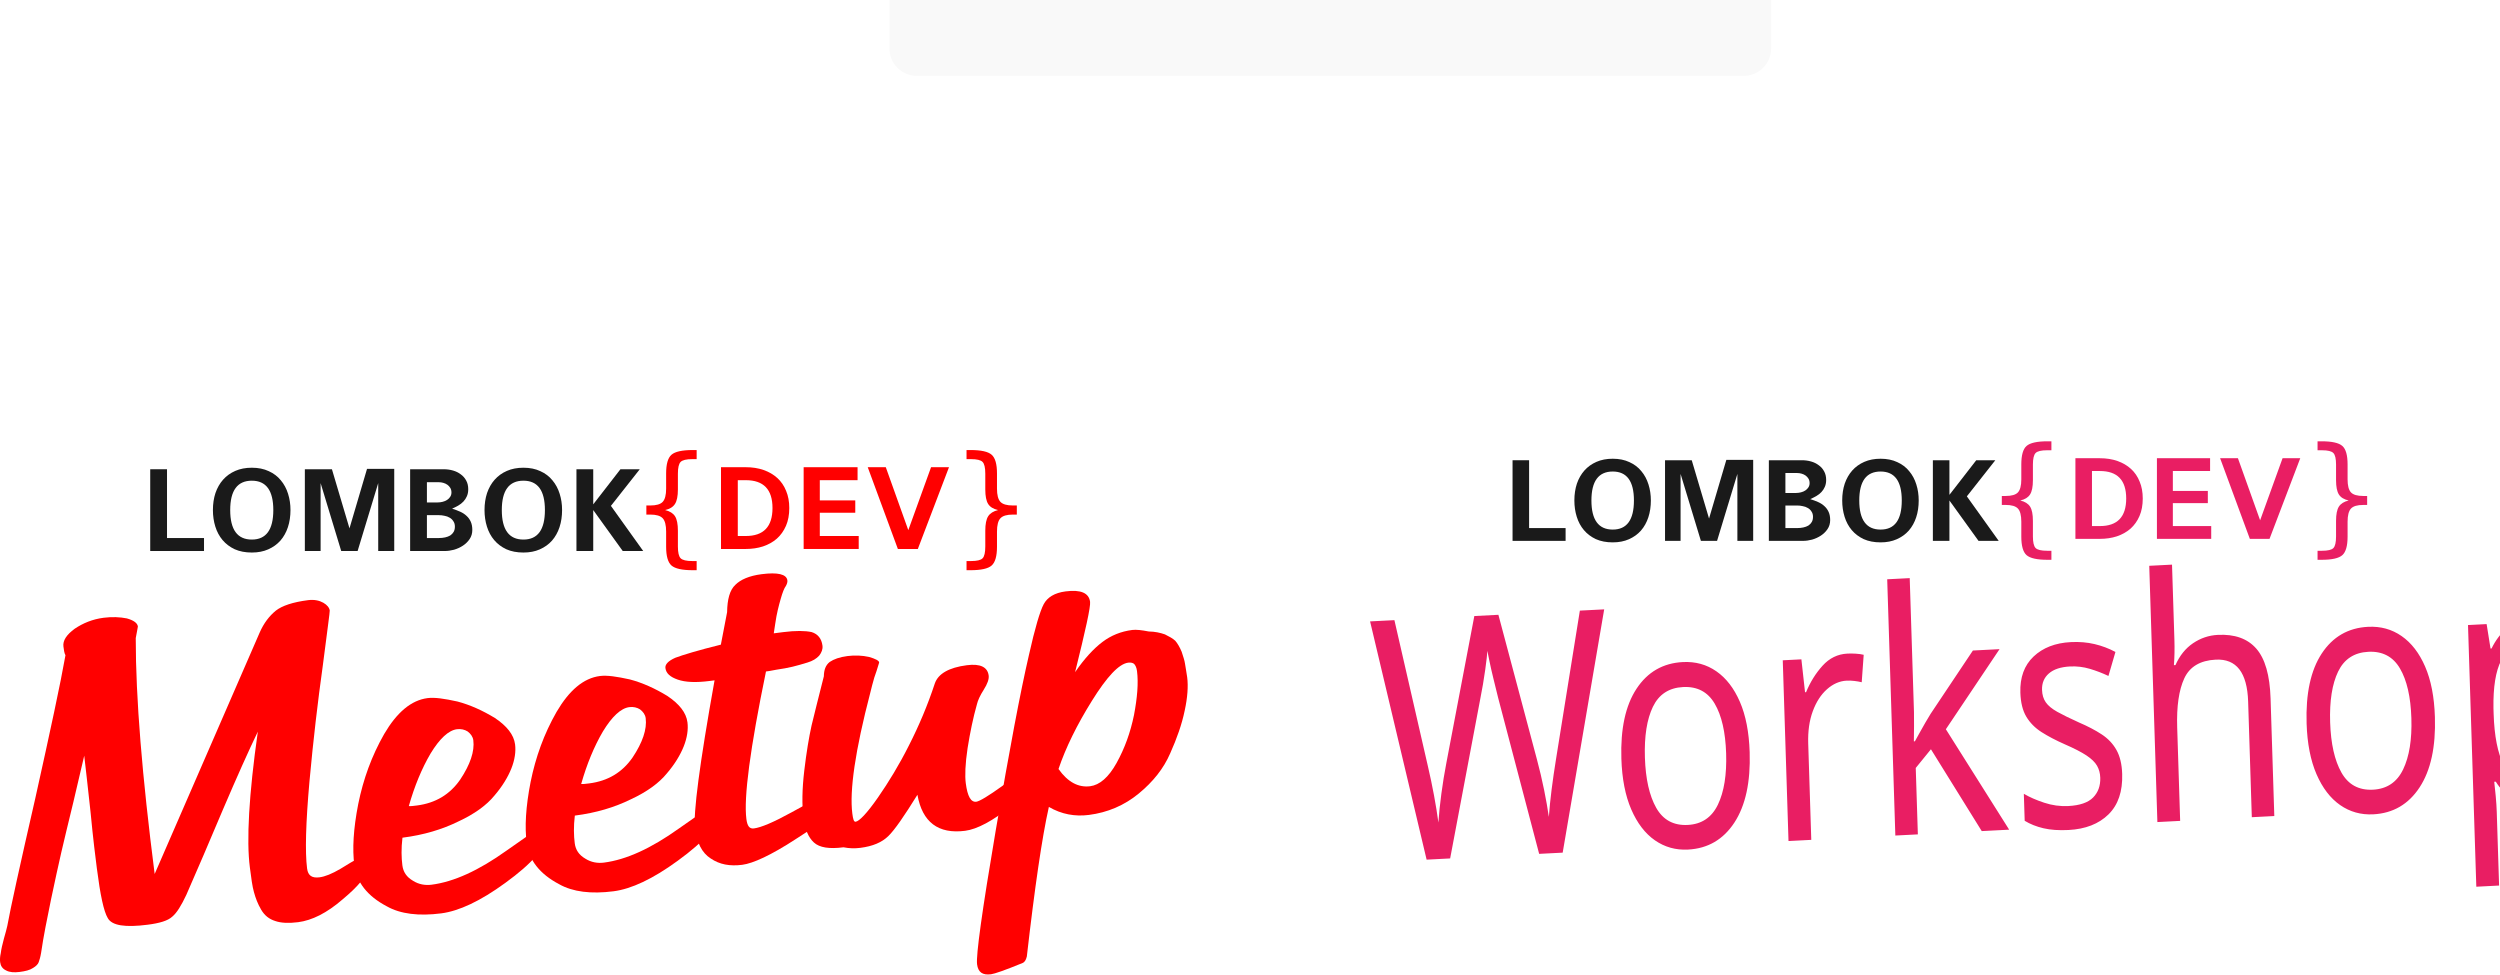
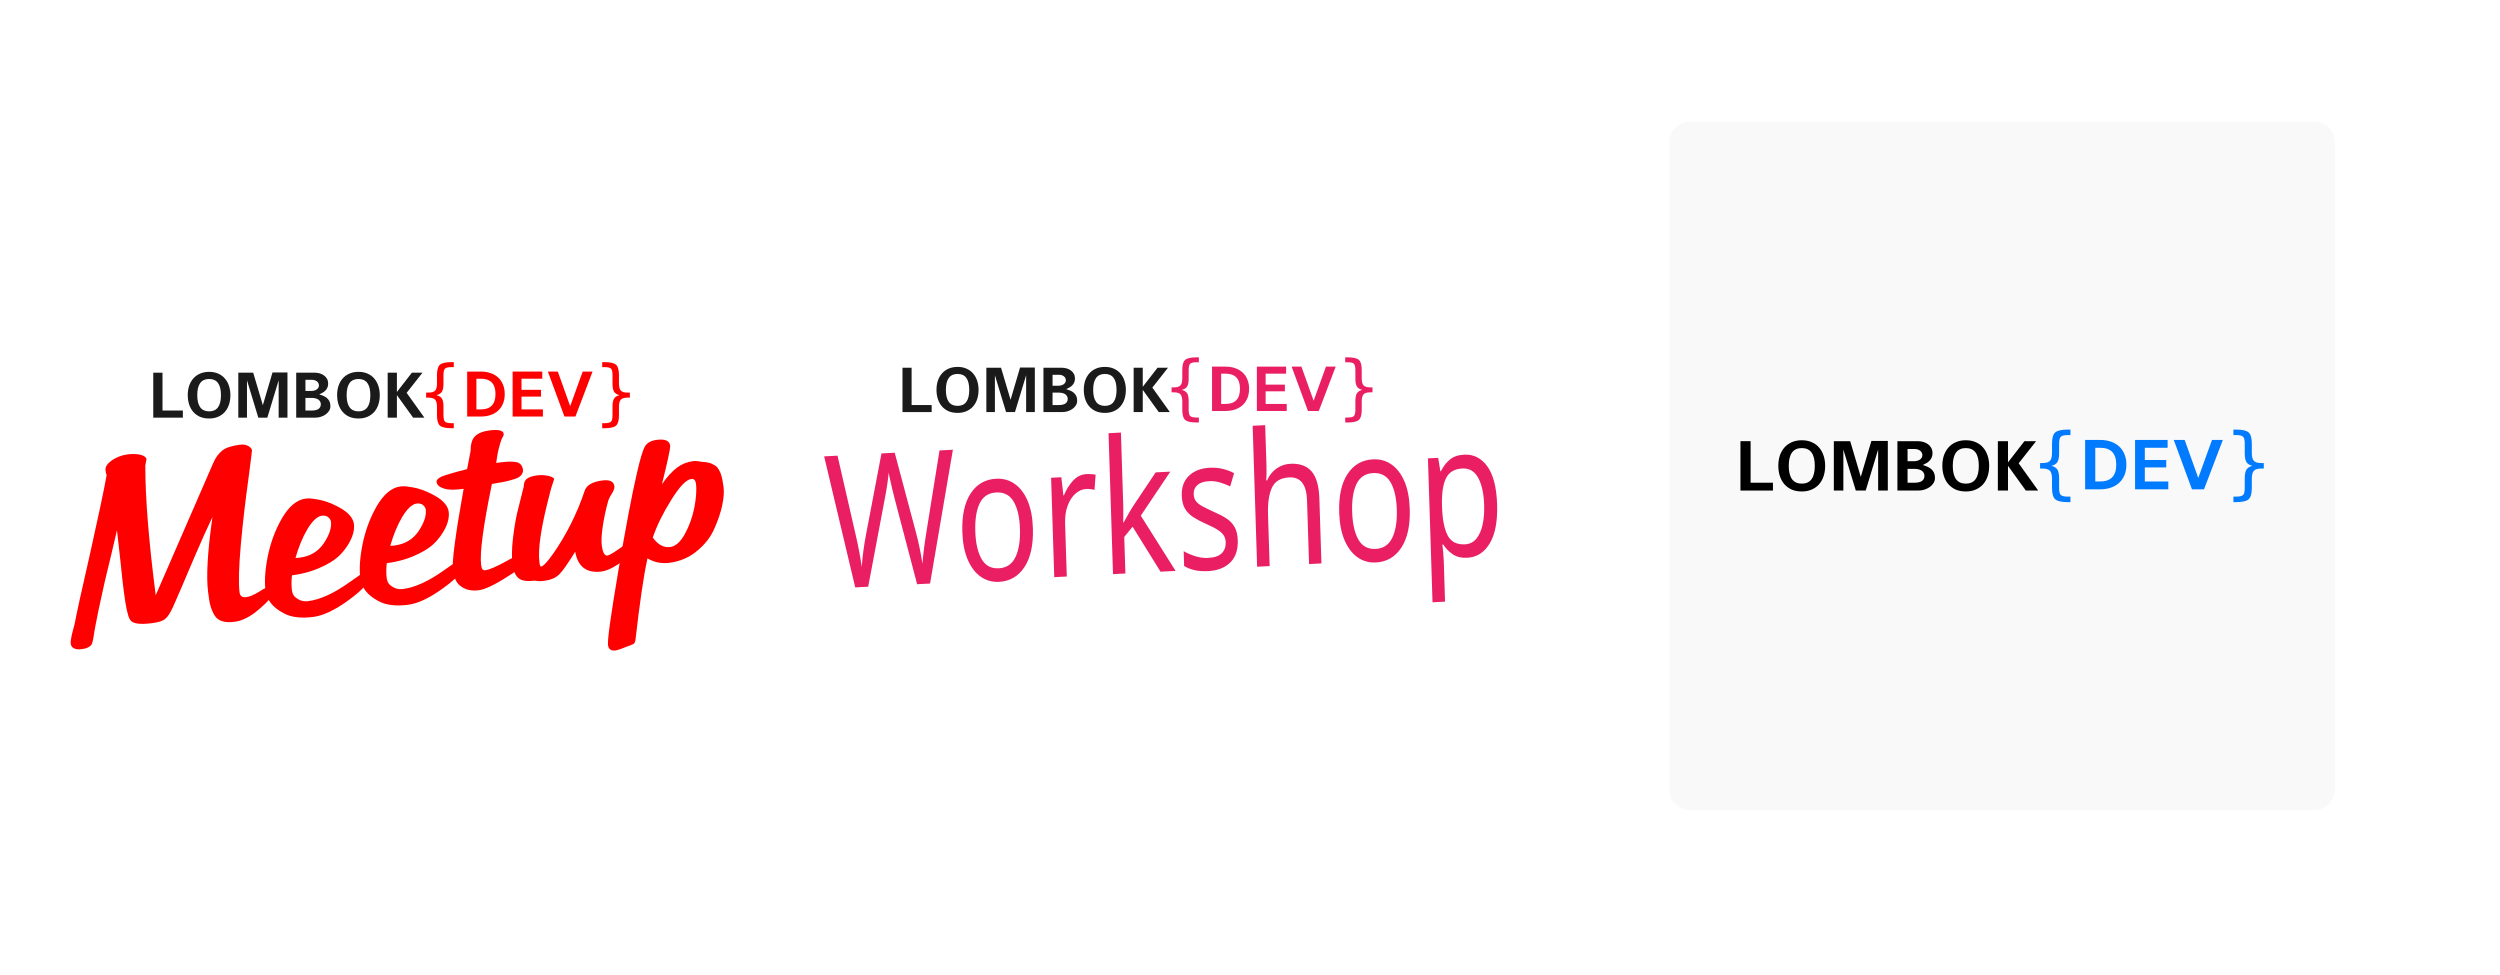
<svg xmlns="http://www.w3.org/2000/svg" width="210.492" height="82.048" viewBox="0 0 210.492 82.048" id="svg4401" version="1.1">
  <defs id="defs4403" />
  <g id="layer1" transform="translate(-316.5467,-182.0416)">
    <g id="g5950">
-       <g id="g853" transform="matrix(0.1696301,0,0,0.1696301,281.402,148.373)">
+       <g id="g853" transform="matrix(0.09328972,0,0,0.09328972,303.1672,173.176)">
        <g transform="rotate(-7.305136)" style="font-style:normal;font-weight:normal;font-size:223.048px;line-height:125%;font-family:sans-serif;letter-spacing:0px;word-spacing:0px;fill:#ff0000;fill-opacity:1;stroke:none;stroke-width:1px;stroke-linecap:butt;stroke-linejoin:miter;stroke-opacity:1" id="text5732">
          <path d="m 173.145,657.019 c 0,13.16 0.669,21.413 2.23,24.981 1.561,4.015 8.03,5.799 19.182,5.799 6.022,0 10.26,-0.669 12.714,-2.454 2.454,-1.561 5.13,-4.907 8.253,-9.814 6.691,-11.152 14.498,-24.312 23.42,-39.703 8.922,-15.167 16.283,-27.212 22.082,-36.134 -8.476,30.781 -12.491,52.862 -12.491,66.245 0,5.353 0,9.591 0.446,12.491 0.446,3.123 1.115,6.022 2.454,9.145 1.338,3.123 3.346,5.13 6.245,6.468 2.677,1.338 6.468,2.007 11.152,2.007 6.915,0 14.721,-2.677 23.42,-8.476 8.699,-5.576 13.16,-9.814 13.16,-12.714 0,-1.338 -0.669,-2.454 -1.784,-3.792 -1.338,-1.115 -2.23,-1.784 -3.123,-1.784 -0.446,0 -2.9,1.115 -7.361,3.123 -4.684,2.007 -8.253,2.9 -10.929,2.9 -3.792,0 -5.576,-1.561 -5.576,-5.13 0,-8.253 2.23,-22.528 6.691,-42.825 4.461,-20.074 9.145,-38.81 13.829,-55.985 4.461,-17.175 6.915,-26.097 6.915,-26.766 0,-1.338 -0.892,-2.9 -2.677,-4.238 -1.784,-1.338 -4.238,-2.23 -7.361,-2.23 -7.584,0 -13.16,1.115 -16.506,3.123 -3.569,2.23 -6.691,5.353 -9.368,9.814 l -66.915,112.193 c 0,-48.848 1.784,-87.881 5.576,-117.323 1.115,-3.569 1.784,-5.353 1.784,-5.576 0,-1.784 -1.784,-3.346 -4.907,-4.684 -3.346,-1.115 -7.138,-1.784 -11.375,-1.784 -5.576,0 -10.483,1.338 -14.944,3.569 -4.461,2.454 -6.691,5.13 -6.691,8.03 0,1.784 0,3.346 0.446,4.461 -4.238,13.606 -12.268,36.357 -23.866,68.476 -11.822,32.119 -19.182,52.639 -21.859,61.115 -0.446,1.338 -1.338,3.346 -2.454,6.022 -1.115,2.677 -2.007,5.13 -2.454,6.915 -0.669,1.784 -0.892,3.346 -0.892,4.461 0,1.784 0.669,3.346 2.454,4.461 1.561,1.115 3.792,1.561 6.468,1.561 2.9,0 5.13,-0.223 6.915,-1.115 1.561,-0.669 2.677,-1.561 3.123,-2.454 0.446,-0.892 1.115,-2.23 1.784,-4.461 2.23,-8.03 5.13,-16.506 8.253,-25.651 3.123,-8.922 5.799,-16.506 8.03,-22.528 2.23,-5.799 5.13,-13.829 9.145,-24.089 3.792,-10.037 6.468,-17.398 8.253,-22.082 0,5.13 -0.223,14.498 -0.446,28.104 -0.446,13.606 -0.446,22.974 -0.446,28.327 z" style="font-style:normal;font-variant:normal;font-weight:normal;font-stretch:normal;font-family:FilmotypeKellog;-inkscape-font-specification:FilmotypeKellog;fill:#ff0000;fill-opacity:1" id="path5925" />
          <path d="m 386.871,622.224 c 0,-4.907 -2.9,-9.591 -8.253,-14.275 -5.576,-4.461 -11.375,-8.03 -17.398,-10.483 -6.245,-2.23 -10.929,-3.569 -14.498,-3.569 -8.253,0 -16.059,5.13 -23.643,14.944 -7.584,10.037 -13.16,20.967 -17.175,32.788 -4.015,12.045 -5.799,21.859 -5.799,29.888 0,8.476 4.461,16.059 13.383,22.305 6.245,4.684 15.167,6.915 26.32,6.915 8.922,0 20.074,-3.569 33.457,-10.929 14.721,-8.03 22.305,-14.944 22.305,-20.297 0,-2.677 -0.892,-4.015 -2.677,-4.015 -0.892,0 -6.468,2.9 -16.952,8.476 -14.944,8.03 -27.881,12.045 -39.033,12.045 -3.123,0 -6.245,-0.892 -8.922,-3.123 -2.9,-2.23 -4.238,-4.907 -4.238,-8.253 0,-3.792 0.446,-8.253 1.784,-13.606 10.706,0 20.074,-1.561 28.55,-4.461 8.476,-2.677 14.944,-6.245 19.405,-10.483 4.461,-4.015 7.807,-8.253 10.037,-12.268 2.23,-4.015 3.346,-8.03 3.346,-11.599 z m -27.658,-11.152 c 2.007,0 3.792,0.669 5.13,1.784 1.338,1.338 2.23,2.9 2.23,4.684 0,5.576 -3.123,11.822 -8.922,18.513 -6.022,6.691 -13.606,10.037 -22.974,10.037 -1.784,0 -3.123,0 -4.015,-0.223 4.015,-9.368 8.699,-17.621 14.052,-24.535 5.353,-6.691 10.26,-10.26 14.498,-10.26 z" style="font-style:normal;font-variant:normal;font-weight:normal;font-stretch:normal;font-family:FilmotypeKellog;-inkscape-font-specification:FilmotypeKellog;fill:#ff0000;fill-opacity:1" id="path5927" />
          <path d="m 473.128,622.224 c 0,-4.907 -2.9,-9.591 -8.253,-14.275 -5.576,-4.461 -11.375,-8.03 -17.398,-10.483 -6.245,-2.23 -10.929,-3.569 -14.498,-3.569 -8.253,0 -16.059,5.13 -23.643,14.944 -7.584,10.037 -13.16,20.967 -17.175,32.788 -4.015,12.045 -5.799,21.859 -5.799,29.888 0,8.476 4.461,16.059 13.383,22.305 6.245,4.684 15.167,6.915 26.32,6.915 8.922,0 20.074,-3.569 33.457,-10.929 14.721,-8.03 22.305,-14.944 22.305,-20.297 0,-2.677 -0.892,-4.015 -2.677,-4.015 -0.892,0 -6.468,2.9 -16.952,8.476 -14.944,8.03 -27.881,12.045 -39.033,12.045 -3.123,0 -6.245,-0.892 -8.922,-3.123 -2.9,-2.23 -4.238,-4.907 -4.238,-8.253 0,-3.792 0.446,-8.253 1.784,-13.606 10.706,0 20.074,-1.561 28.55,-4.461 8.476,-2.677 14.944,-6.245 19.405,-10.483 4.461,-4.015 7.807,-8.253 10.037,-12.268 2.23,-4.015 3.346,-8.03 3.346,-11.599 z m -27.658,-11.152 c 2.007,0 3.792,0.669 5.13,1.784 1.338,1.338 2.23,2.9 2.23,4.684 0,5.576 -3.123,11.822 -8.922,18.513 -6.022,6.691 -13.606,10.037 -22.974,10.037 -1.784,0 -3.123,0 -4.015,-0.223 4.015,-9.368 8.699,-17.621 14.052,-24.535 5.353,-6.691 10.26,-10.26 14.498,-10.26 z" style="font-style:normal;font-variant:normal;font-weight:normal;font-stretch:normal;font-family:FilmotypeKellog;-inkscape-font-specification:FilmotypeKellog;fill:#ff0000;fill-opacity:1" id="path5929" />
          <path d="m 465.705,594.119 c 0,2.677 1.784,4.684 5.353,6.468 3.569,1.784 8.699,2.677 15.613,2.677 h 2.454 c -12.714,40.372 -18.959,64.238 -18.959,71.599 0,7.138 1.784,12.491 5.799,15.836 4.015,3.569 8.922,5.13 15.167,5.13 5.353,0 14.721,-2.9 27.658,-9.145 9.145,-4.238 14.275,-7.138 15.167,-8.699 1.784,-3.123 2.9,-5.799 2.9,-7.584 0,-2.007 -0.892,-3.123 -2.677,-3.123 -0.669,0 -5.799,2.007 -15.39,5.799 -9.591,3.792 -16.059,5.576 -19.628,5.576 -2.23,0 -3.123,-1.561 -3.123,-5.13 0,-10.706 6.245,-34.349 18.959,-71.375 0.669,0 2.454,0 5.353,-0.223 2.9,0 5.576,-0.223 8.03,-0.446 2.23,-0.223 4.907,-0.669 7.584,-1.115 2.677,-0.446 4.684,-1.338 6.245,-2.677 1.338,-1.338 2.23,-2.9 2.23,-4.684 0,-3.569 -1.561,-6.022 -4.461,-7.361 -3.123,-1.115 -7.807,-1.784 -14.052,-1.784 h -4.684 l 1.338,-4.684 c 1.338,-4.907 2.9,-8.699 4.238,-11.822 1.338,-3.123 2.454,-5.13 3.346,-6.022 0.669,-0.892 1.115,-1.784 1.115,-2.677 0,-3.123 -4.238,-4.684 -12.268,-4.684 -6.245,0 -10.706,1.338 -13.606,3.569 -3.123,2.23 -4.907,6.691 -5.799,12.937 l -5.13,15.613 c -11.599,1.338 -19.405,2.677 -23.197,3.569 -3.792,1.115 -5.576,2.677 -5.576,4.461 z" style="font-style:normal;font-variant:normal;font-weight:normal;font-stretch:normal;font-family:FilmotypeKellog;-inkscape-font-specification:FilmotypeKellog;fill:#ff0000;fill-opacity:1" id="path5931" />
          <path d="m 556.123,599.696 c -4.015,0 -6.915,0.669 -9.145,1.784 -2.23,1.338 -3.346,3.569 -3.792,6.691 -4.015,10.26 -7.138,18.067 -9.145,23.42 -2.007,5.576 -4.238,12.937 -6.468,21.859 -2.23,8.922 -3.346,16.729 -3.346,22.974 0,5.799 1.115,10.037 3.569,12.937 2.454,2.9 7.138,4.238 14.275,4.238 2.677,0.892 5.353,1.338 8.253,1.338 6.245,0 10.929,-1.338 14.498,-4.015 3.569,-2.677 9.145,-8.922 16.952,-18.513 0.669,13.829 7.807,20.744 21.19,20.744 6.022,0 14.275,-3.123 24.535,-9.368 8.699,-5.353 13.16,-9.814 13.16,-12.937 0,-2.23 -0.892,-3.346 -2.677,-3.346 -2.23,0 -6.691,2.007 -13.606,5.799 -7.807,4.238 -12.491,6.245 -14.052,6.245 -2.677,0 -4.015,-3.123 -4.015,-9.814 0,-3.569 0.892,-9.368 3.123,-17.175 2.23,-7.584 4.684,-14.721 7.361,-20.967 0.669,-1.784 2.007,-4.015 4.238,-6.691 2.23,-2.677 3.346,-4.907 3.346,-6.691 0,-4.238 -3.346,-6.468 -10.037,-6.468 -9.145,0 -14.721,2.454 -16.952,6.915 -4.907,10.26 -10.483,19.851 -16.729,28.996 -6.022,8.922 -12.268,16.729 -18.513,23.643 -6.468,7.138 -10.706,10.483 -12.491,10.483 -0.892,0 -1.115,-1.338 -1.115,-4.238 0,-11.375 5.353,-30.781 16.506,-58.439 0.892,-2.23 1.784,-4.684 2.9,-7.138 1.115,-2.23 2.007,-4.015 2.454,-5.13 0.446,-1.115 0.892,-1.784 0.892,-2.007 0,-0.892 -1.561,-2.007 -4.684,-3.346 -3.123,-1.115 -6.691,-1.784 -10.483,-1.784 z" style="font-style:normal;font-variant:normal;font-weight:normal;font-stretch:normal;font-family:FilmotypeKellog;-inkscape-font-specification:FilmotypeKellog;fill:#ff0000;fill-opacity:1" id="path5933" />
          <path d="m 664.904,693.153 c 9.368,0 18.067,-2.454 25.874,-7.361 7.807,-4.907 13.829,-10.706 18.067,-17.844 4.238,-6.915 7.584,-13.606 9.814,-20.074 2.23,-6.245 3.346,-11.822 3.346,-16.283 0,-2.9 -0.223,-5.13 -0.223,-6.915 0,-1.561 -0.446,-3.569 -0.892,-6.022 -0.669,-2.454 -1.561,-4.461 -2.454,-5.799 -1.115,-1.338 -2.677,-2.454 -4.684,-3.792 -2.23,-1.115 -4.684,-2.007 -7.807,-2.454 -3.346,-1.115 -6.022,-1.784 -8.03,-1.784 -5.576,0 -10.706,1.338 -15.39,4.015 -4.684,2.677 -9.814,6.915 -15.39,13.16 7.807,-20.074 11.822,-31.227 11.822,-33.68 0,-4.461 -3.792,-6.691 -11.375,-6.691 -5.576,0 -9.368,1.784 -11.599,4.907 -2.23,3.123 -5.799,11.152 -10.483,24.089 -6.468,17.398 -15.613,45.502 -27.435,84.312 -11.822,38.81 -17.621,60.223 -17.621,64.684 0,4.015 2.007,5.799 6.245,5.799 1.784,0 7.138,-1.115 16.283,-3.569 0.892,-0.223 1.784,-1.115 2.454,-2.9 8.253,-33.457 14.944,-57.546 20.297,-72.268 5.799,4.461 12.268,6.468 19.182,6.468 z m 28.996,-72.491 c 1.338,0 2.454,0.446 2.9,1.115 0.446,0.669 0.892,1.784 0.892,3.569 0,6.022 -1.561,13.16 -4.238,21.413 -2.9,8.476 -6.691,15.836 -11.599,22.528 -4.907,6.691 -9.814,9.814 -14.498,9.814 -5.799,0 -10.706,-3.346 -14.498,-10.483 4.907,-10.037 11.822,-20.52 20.744,-31.45 8.922,-10.929 15.613,-16.506 20.297,-16.506 z" style="font-style:normal;font-variant:normal;font-weight:normal;font-stretch:normal;font-family:FilmotypeKellog;-inkscape-font-specification:FilmotypeKellog;fill:#ff0000;fill-opacity:1" id="path5935" />
        </g>
        <g id="g5089" transform="matrix(0.6089468,0,0,0.6089468,192.3471,115.3275)">
          <path d="m 592.207,593.872 v 7.462 H 588.994 q -12.904,0 -17.309,-3.835 -4.353,-3.835 -4.353,-15.288 v -12.386 q 0,-7.825 -2.798,-10.831 -2.798,-3.006 -10.157,-3.006 h -3.161 v -7.411 h 3.161 q 7.411,0 10.157,-2.954 2.798,-3.006 2.798,-10.727 v -12.437 q 0,-11.453 4.353,-15.236 4.405,-3.835 17.309,-3.835 h 3.213 v 7.411 h -3.524 q -7.307,0 -9.535,2.28 -2.228,2.28 -2.228,9.587 v 12.852 q 0,8.136 -2.384,11.816 -2.332,3.679 -8.032,4.975 5.752,1.399 8.084,5.079 2.332,3.679 2.332,11.764 v 12.852 q 0,7.307 2.228,9.587 2.228,2.28 9.535,2.28 z" style="font-style:normal;font-variant:normal;font-weight:normal;font-stretch:normal;font-size:medium;line-height:125%;font-family:sans-serif;-inkscape-font-specification:sans-serif;letter-spacing:0px;word-spacing:0px;fill:#ff0000;fill-opacity:1;stroke:none;stroke-width:1px;stroke-linecap:butt;stroke-linejoin:miter;stroke-opacity:1" id="path5912" />
          <path d="m 667.712,550.652 q 0,8.292 -2.695,14.51 -2.695,6.219 -7.462,10.468 -4.768,4.146 -11.297,6.322 -6.426,2.073 -13.992,2.073 h -20.211 v -66.644 h 20.211 q 7.981,0 14.51,2.28 6.53,2.28 11.194,6.53 4.664,4.249 7.152,10.468 2.591,6.115 2.591,13.992 z m -13.681,0 q 0,-22.698 -21.765,-22.698 h -6.53 v 45.5 h 6.53 q 21.765,0 21.765,-22.802 z" style="font-style:normal;font-variant:normal;font-weight:bold;font-stretch:normal;font-size:medium;line-height:125%;font-family:'Padauk Book';-inkscape-font-specification:'Padauk Book, Bold';letter-spacing:0px;word-spacing:0px;fill:#ff0000;fill-opacity:1;stroke:none;stroke-width:1px;stroke-linecap:butt;stroke-linejoin:miter;stroke-opacity:1" id="path5914" />
          <path d="m 679.424,584.026 v -66.644 h 43.945 v 10.572 H 692.587 v 16.48 h 28.917 v 10.054 H 692.587 v 18.967 h 31.715 v 10.572 z" style="font-style:normal;font-variant:normal;font-weight:bold;font-stretch:normal;font-size:medium;line-height:125%;font-family:'Padauk Book';-inkscape-font-specification:'Padauk Book, Bold';letter-spacing:0px;word-spacing:0px;fill:#ff0000;fill-opacity:1;stroke:none;stroke-width:1px;stroke-linecap:butt;stroke-linejoin:miter;stroke-opacity:1" id="path5916" />
          <path d="m 772.497,584.026 h -16.272 l -24.564,-66.644 h 14.718 l 18.345,51.304 18.552,-51.304 h 14.614 z" style="font-style:normal;font-variant:normal;font-weight:bold;font-stretch:normal;font-size:medium;line-height:125%;font-family:'Padauk Book';-inkscape-font-specification:'Padauk Book, Bold';letter-spacing:0px;word-spacing:0px;fill:#ff0000;fill-opacity:1;stroke:none;stroke-width:1px;stroke-linecap:butt;stroke-linejoin:miter;stroke-opacity:1" id="path5918" />
          <path d="m 812.193,593.872 h 3.628 q 7.255,0 9.432,-2.228 2.228,-2.228 2.228,-9.639 v -12.852 q 0,-8.084 2.332,-11.764 2.332,-3.679 8.084,-5.079 -5.752,-1.296 -8.084,-4.975 -2.332,-3.679 -2.332,-11.816 v -12.852 q 0,-7.359 -2.228,-9.587 -2.177,-2.28 -9.432,-2.28 h -3.628 v -7.411 h 3.265 q 12.904,0 17.205,3.835 4.353,3.783 4.353,15.236 v 12.437 q 0,7.722 2.798,10.727 2.798,2.954 10.157,2.954 h 3.213 v 7.411 h -3.213 q -7.359,0 -10.157,3.006 -2.798,3.006 -2.798,10.831 v 12.386 q 0,11.453 -4.353,15.288 -4.301,3.835 -17.205,3.835 h -3.265 z" style="font-style:normal;font-weight:normal;font-size:medium;line-height:125%;font-family:sans-serif;letter-spacing:0px;word-spacing:0px;fill:#ff0000;fill-opacity:1;stroke:none;stroke-width:1px;stroke-linecap:butt;stroke-linejoin:miter;stroke-opacity:1" id="path5920" />
        </g>
        <g id="g5096" transform="matrix(0.6089468,0,0,0.6089468,192.3471,115.3275)">
          <path id="path5899" style="font-style:normal;font-variant:normal;font-weight:bold;font-stretch:normal;font-size:medium;line-height:125%;font-family:'Padauk Book';-inkscape-font-specification:'Padauk Book, Bold';letter-spacing:0px;word-spacing:0px;fill:#1a1a1a;fill-opacity:1;stroke:none;stroke-width:1px;stroke-linecap:butt;stroke-linejoin:miter;stroke-opacity:1" d="m 146.815,585.684 v -66.644 h 13.681 v 56.072 h 30.161 v 10.572 z" />
          <path id="path5901" style="font-style:normal;font-variant:normal;font-weight:bold;font-stretch:normal;font-size:medium;line-height:125%;font-family:'Padauk Book';-inkscape-font-specification:'Padauk Book, Bold';letter-spacing:0px;word-spacing:0px;fill:#1a1a1a;fill-opacity:1;stroke:none;stroke-width:1px;stroke-linecap:butt;stroke-linejoin:miter;stroke-opacity:1" d="m 261.135,552.311 q 0,7.566 -2.073,13.888 -2.073,6.322 -6.115,10.986 -4.042,4.56 -9.95,7.152 -5.804,2.591 -13.37,2.591 -7.981,0 -13.992,-2.695 -5.908,-2.798 -9.846,-7.462 -3.938,-4.664 -5.908,-10.986 -1.969,-6.322 -1.969,-13.474 0,-7.566 2.073,-13.888 2.177,-6.322 6.219,-10.883 4.042,-4.56 9.95,-7.152 5.908,-2.591 13.474,-2.591 7.877,0 13.785,2.798 6.011,2.695 9.846,7.462 3.939,4.664 5.908,10.986 1.969,6.219 1.969,13.267 z m -13.992,0 q 0,-23.942 -17.516,-23.942 -17.62,0 -17.62,23.942 0,24.046 17.62,24.046 17.516,0 17.516,-24.046 z" />
          <path id="path5903" style="font-style:normal;font-variant:normal;font-weight:bold;font-stretch:normal;font-size:medium;line-height:125%;font-family:'Padauk Book';-inkscape-font-specification:'Padauk Book, Bold';letter-spacing:0px;word-spacing:0px;fill:#1a1a1a;fill-opacity:1;stroke:none;stroke-width:1px;stroke-linecap:butt;stroke-linejoin:miter;stroke-opacity:1" d="m 332.65,585.684 v -55.346 l -16.79,55.346 h -13.37 l -16.79,-55.346 v 55.346 h -12.852 v -66.644 h 22.076 l 14.303,48.195 14.303,-48.506 h 22.18 v 66.955 z" />
          <path id="path5905" style="font-style:normal;font-variant:normal;font-weight:bold;font-stretch:normal;font-size:medium;line-height:125%;font-family:'Padauk Book';-inkscape-font-specification:'Padauk Book, Bold';letter-spacing:0px;word-spacing:0px;fill:#1a1a1a;fill-opacity:1;stroke:none;stroke-width:1px;stroke-linecap:butt;stroke-linejoin:miter;stroke-opacity:1" d="m 409.348,568.479 q 0,4.249 -2.177,7.462 -2.177,3.213 -5.493,5.39 -3.317,2.177 -7.255,3.317 -3.938,1.036 -7.462,1.036 H 358.665 v -66.644 h 27.362 q 3.939,0 7.566,1.036 3.628,1.036 6.322,3.109 2.798,1.969 4.457,5.079 1.658,3.006 1.658,7.048 0,3.317 -1.14,5.804 -1.036,2.384 -2.798,4.249 -1.762,1.866 -4.249,3.317 -2.384,1.347 -4.975,2.487 3.628,1.14 6.633,2.487 3.006,1.347 5.182,3.42 2.177,1.969 3.42,4.768 1.244,2.798 1.244,6.633 z M 392.35,538.008 q 0,-2.177 -0.933,-3.731 -0.933,-1.555 -2.384,-2.591 -1.451,-1.036 -3.317,-1.555 -1.762,-0.518 -3.628,-0.518 h -9.743 v 16.48 h 8.81 q 2.073,0 4.042,-0.518 2.073,-0.518 3.628,-1.555 1.555,-1.036 2.487,-2.487 1.036,-1.555 1.036,-3.524 z m 2.798,27.777 q 0,-2.591 -1.244,-4.353 -1.14,-1.866 -3.006,-2.902 -1.866,-1.14 -4.249,-1.555 -2.28,-0.518 -4.56,-0.518 h -9.743 v 18.656 h 9.743 q 2.695,0 5.079,-0.518 2.384,-0.518 4.146,-1.555 1.762,-1.14 2.798,-2.902 1.036,-1.762 1.036,-4.353 z" />
          <path id="path5907" style="font-style:normal;font-variant:normal;font-weight:bold;font-stretch:normal;font-size:medium;line-height:125%;font-family:'Padauk Book';-inkscape-font-specification:'Padauk Book, Bold';letter-spacing:0px;word-spacing:0px;fill:#1a1a1a;fill-opacity:1;stroke:none;stroke-width:1px;stroke-linecap:butt;stroke-linejoin:miter;stroke-opacity:1" d="m 482.521,552.311 q 0,7.566 -2.073,13.888 -2.073,6.322 -6.115,10.986 -4.042,4.56 -9.95,7.152 -5.804,2.591 -13.37,2.591 -7.981,0 -13.992,-2.695 -5.908,-2.798 -9.846,-7.462 -3.939,-4.664 -5.908,-10.986 -1.969,-6.322 -1.969,-13.474 0,-7.566 2.073,-13.888 2.177,-6.322 6.219,-10.883 4.042,-4.56 9.95,-7.152 5.908,-2.591 13.474,-2.591 7.877,0 13.785,2.798 6.011,2.695 9.846,7.462 3.939,4.664 5.908,10.986 1.969,6.219 1.969,13.267 z m -13.992,0 q 0,-23.942 -17.516,-23.942 -17.62,0 -17.62,23.942 0,24.046 17.62,24.046 17.516,0 17.516,-24.046 z" />
          <path id="path5909" style="font-style:normal;font-variant:normal;font-weight:bold;font-stretch:normal;font-size:medium;line-height:125%;font-family:'Padauk Book';-inkscape-font-specification:'Padauk Book, Bold';letter-spacing:0px;word-spacing:0px;fill:#1a1a1a;fill-opacity:1;stroke:none;stroke-width:1px;stroke-linecap:butt;stroke-linejoin:miter;stroke-opacity:1" d="M 531.96,585.684 507.914,552.311 v 33.374 h -13.681 v -66.644 h 13.681 v 28.606 l 22.18,-28.606 h 15.754 l -23.527,29.85 26.326,36.794 z" />
        </g>
      </g>
      <g transform="matrix(0.8328099,0,0,0.8328474,174.887,136.0277)" id="g1496">
-         <rect style="opacity:1;fill:#f9f9f9;fill-opacity:1;fill-rule:nonzero;stroke:#f9f9f9;stroke-width:1.201;stroke-linecap:square;stroke-linejoin:round;stroke-miterlimit:4;stroke-dasharray:none;stroke-dashoffset:0;stroke-opacity:1;paint-order:normal" id="rect868" width="87.939" height="90.967" x="260.619" y="-28.647" ry="2.175" />
-         <g id="g883" transform="matrix(0.6157003,0,0,0.6157003,118.1235,-22.03844)">
+         <rect style="opacity:1;fill:#f9f9f9;fill-opacity:1;fill-rule:nonzero;stroke:#f9f9f9;stroke-width:0.907;stroke-linecap:square;stroke-linejoin:round;stroke-miterlimit:4;stroke-dasharray:none;stroke-dashoffset:0;stroke-opacity:1;paint-order:normal" id="rect868" width="66.4" height="68.686" x="339.313" y="68.002" ry="1.642" />
+         <g id="g883" transform="matrix(0.4648959,0,0,0.4648959,231.7195,72.99199)">
          <g transform="matrix(0.1611172,0,0,0.1611172,222.2912,-25.85587)" id="g1138" style="fill:#007bff;fill-opacity:1">
            <path id="path1128" style="font-style:normal;font-variant:normal;font-weight:normal;font-stretch:normal;font-size:medium;line-height:125%;font-family:sans-serif;-inkscape-font-specification:sans-serif;letter-spacing:0px;word-spacing:0px;fill:#007bff;fill-opacity:1;stroke:none;stroke-width:1px;stroke-linecap:butt;stroke-linejoin:miter;stroke-opacity:1" d="m 592.207,593.872 v 7.462 H 588.994 q -12.904,0 -17.309,-3.835 -4.353,-3.835 -4.353,-15.288 v -12.386 q 0,-7.825 -2.798,-10.831 -2.798,-3.006 -10.157,-3.006 h -3.161 v -7.411 h 3.161 q 7.411,0 10.157,-2.954 2.798,-3.006 2.798,-10.727 v -12.437 q 0,-11.453 4.353,-15.236 4.405,-3.835 17.309,-3.835 h 3.213 v 7.411 h -3.524 q -7.307,0 -9.535,2.28 -2.228,2.28 -2.228,9.587 v 12.852 q 0,8.136 -2.384,11.816 -2.332,3.679 -8.032,4.975 5.752,1.399 8.084,5.079 2.332,3.679 2.332,11.764 v 12.852 q 0,7.307 2.228,9.587 2.228,2.28 9.535,2.28 z" />
            <path id="path1130" style="font-style:normal;font-variant:normal;font-weight:bold;font-stretch:normal;font-size:medium;line-height:125%;font-family:'Padauk Book';-inkscape-font-specification:'Padauk Book, Bold';letter-spacing:0px;word-spacing:0px;fill:#007bff;fill-opacity:1;stroke:none;stroke-width:1px;stroke-linecap:butt;stroke-linejoin:miter;stroke-opacity:1" d="m 667.712,550.652 q 0,8.292 -2.695,14.51 -2.695,6.219 -7.462,10.468 -4.768,4.146 -11.297,6.322 -6.426,2.073 -13.992,2.073 h -20.211 v -66.644 h 20.211 q 7.981,0 14.51,2.28 6.53,2.28 11.194,6.53 4.664,4.249 7.152,10.468 2.591,6.115 2.591,13.992 z m -13.681,0 q 0,-22.698 -21.765,-22.698 h -6.53 v 45.5 h 6.53 q 21.765,0 21.765,-22.802 z" />
            <path id="path1132" style="font-style:normal;font-variant:normal;font-weight:bold;font-stretch:normal;font-size:medium;line-height:125%;font-family:'Padauk Book';-inkscape-font-specification:'Padauk Book, Bold';letter-spacing:0px;word-spacing:0px;fill:#007bff;fill-opacity:1;stroke:none;stroke-width:1px;stroke-linecap:butt;stroke-linejoin:miter;stroke-opacity:1" d="m 679.424,584.026 v -66.644 h 43.945 v 10.572 H 692.587 v 16.48 h 28.917 v 10.054 H 692.587 v 18.967 h 31.715 v 10.572 z" />
            <path id="path1134" style="font-style:normal;font-variant:normal;font-weight:bold;font-stretch:normal;font-size:medium;line-height:125%;font-family:'Padauk Book';-inkscape-font-specification:'Padauk Book, Bold';letter-spacing:0px;word-spacing:0px;fill:#007bff;fill-opacity:1;stroke:none;stroke-width:1px;stroke-linecap:butt;stroke-linejoin:miter;stroke-opacity:1" d="m 772.497,584.026 h -16.272 l -24.564,-66.644 h 14.718 l 18.345,51.304 18.552,-51.304 h 14.614 z" />
            <path id="path1136" style="font-style:normal;font-weight:normal;font-size:medium;line-height:125%;font-family:sans-serif;letter-spacing:0px;word-spacing:0px;fill:#007bff;fill-opacity:1;stroke:none;stroke-width:1px;stroke-linecap:butt;stroke-linejoin:miter;stroke-opacity:1" d="m 812.193,593.872 h 3.628 q 7.255,0 9.432,-2.228 2.228,-2.228 2.228,-9.639 v -12.852 q 0,-8.084 2.332,-11.764 2.332,-3.679 8.084,-5.079 -5.752,-1.296 -8.084,-4.975 -2.332,-3.679 -2.332,-11.816 v -12.852 q 0,-7.359 -2.228,-9.587 -2.177,-2.28 -9.432,-2.28 h -3.628 v -7.411 h 3.265 q 12.904,0 17.205,3.835 4.353,3.783 4.353,15.236 v 12.437 q 0,7.722 2.798,10.727 2.798,2.954 10.157,2.954 h 3.213 v 7.411 h -3.213 q -7.359,0 -10.157,3.006 -2.798,3.006 -2.798,10.831 v 12.386 q 0,11.453 -4.353,15.288 -4.301,3.835 -17.205,3.835 h -3.265 z" />
          </g>
          <g transform="matrix(0.1611172,0,0,0.1611172,222.2912,-25.85587)" id="g1152" style="fill:#000000">
            <path d="m 146.815,585.684 v -66.644 h 13.681 v 56.072 h 30.161 v 10.572 z" style="font-style:normal;font-variant:normal;font-weight:bold;font-stretch:normal;font-size:medium;line-height:125%;font-family:'Padauk Book';-inkscape-font-specification:'Padauk Book, Bold';letter-spacing:0px;word-spacing:0px;fill:#000000;fill-opacity:1;stroke:none;stroke-width:1px;stroke-linecap:butt;stroke-linejoin:miter;stroke-opacity:1" id="path1140" />
            <path d="m 261.135,552.311 q 0,7.566 -2.073,13.888 -2.073,6.322 -6.115,10.986 -4.042,4.56 -9.95,7.152 -5.804,2.591 -13.37,2.591 -7.981,0 -13.992,-2.695 -5.908,-2.798 -9.846,-7.462 -3.938,-4.664 -5.908,-10.986 -1.969,-6.322 -1.969,-13.474 0,-7.566 2.073,-13.888 2.177,-6.322 6.219,-10.883 4.042,-4.56 9.95,-7.152 5.908,-2.591 13.474,-2.591 7.877,0 13.785,2.798 6.011,2.695 9.846,7.462 3.939,4.664 5.908,10.986 1.969,6.219 1.969,13.267 z m -13.992,0 q 0,-23.942 -17.516,-23.942 -17.62,0 -17.62,23.942 0,24.046 17.62,24.046 17.516,0 17.516,-24.046 z" style="font-style:normal;font-variant:normal;font-weight:bold;font-stretch:normal;font-size:medium;line-height:125%;font-family:'Padauk Book';-inkscape-font-specification:'Padauk Book, Bold';letter-spacing:0px;word-spacing:0px;fill:#000000;fill-opacity:1;stroke:none;stroke-width:1px;stroke-linecap:butt;stroke-linejoin:miter;stroke-opacity:1" id="path1142" />
            <path d="m 332.65,585.684 v -55.346 l -16.79,55.346 h -13.37 l -16.79,-55.346 v 55.346 h -12.852 v -66.644 h 22.076 l 14.303,48.195 14.303,-48.506 h 22.18 v 66.955 z" style="font-style:normal;font-variant:normal;font-weight:bold;font-stretch:normal;font-size:medium;line-height:125%;font-family:'Padauk Book';-inkscape-font-specification:'Padauk Book, Bold';letter-spacing:0px;word-spacing:0px;fill:#000000;fill-opacity:1;stroke:none;stroke-width:1px;stroke-linecap:butt;stroke-linejoin:miter;stroke-opacity:1" id="path1144" />
            <path d="m 409.348,568.479 q 0,4.249 -2.177,7.462 -2.177,3.213 -5.493,5.39 -3.317,2.177 -7.255,3.317 -3.938,1.036 -7.462,1.036 H 358.665 v -66.644 h 27.362 q 3.939,0 7.566,1.036 3.628,1.036 6.322,3.109 2.798,1.969 4.457,5.079 1.658,3.006 1.658,7.048 0,3.317 -1.14,5.804 -1.036,2.384 -2.798,4.249 -1.762,1.866 -4.249,3.317 -2.384,1.347 -4.975,2.487 3.628,1.14 6.633,2.487 3.006,1.347 5.182,3.42 2.177,1.969 3.42,4.768 1.244,2.798 1.244,6.633 z M 392.35,538.008 q 0,-2.177 -0.933,-3.731 -0.933,-1.555 -2.384,-2.591 -1.451,-1.036 -3.317,-1.555 -1.762,-0.518 -3.628,-0.518 h -9.743 v 16.48 h 8.81 q 2.073,0 4.042,-0.518 2.073,-0.518 3.628,-1.555 1.555,-1.036 2.487,-2.487 1.036,-1.555 1.036,-3.524 z m 2.798,27.777 q 0,-2.591 -1.244,-4.353 -1.14,-1.866 -3.006,-2.902 -1.866,-1.14 -4.249,-1.555 -2.28,-0.518 -4.56,-0.518 h -9.743 v 18.656 h 9.743 q 2.695,0 5.079,-0.518 2.384,-0.518 4.146,-1.555 1.762,-1.14 2.798,-2.902 1.036,-1.762 1.036,-4.353 z" style="font-style:normal;font-variant:normal;font-weight:bold;font-stretch:normal;font-size:medium;line-height:125%;font-family:'Padauk Book';-inkscape-font-specification:'Padauk Book, Bold';letter-spacing:0px;word-spacing:0px;fill:#000000;fill-opacity:1;stroke:none;stroke-width:1px;stroke-linecap:butt;stroke-linejoin:miter;stroke-opacity:1" id="path1146" />
            <path d="m 482.521,552.311 q 0,7.566 -2.073,13.888 -2.073,6.322 -6.115,10.986 -4.042,4.56 -9.95,7.152 -5.804,2.591 -13.37,2.591 -7.981,0 -13.992,-2.695 -5.908,-2.798 -9.846,-7.462 -3.939,-4.664 -5.908,-10.986 -1.969,-6.322 -1.969,-13.474 0,-7.566 2.073,-13.888 2.177,-6.322 6.219,-10.883 4.042,-4.56 9.95,-7.152 5.908,-2.591 13.474,-2.591 7.877,0 13.785,2.798 6.011,2.695 9.846,7.462 3.939,4.664 5.908,10.986 1.969,6.219 1.969,13.267 z m -13.992,0 q 0,-23.942 -17.516,-23.942 -17.62,0 -17.62,23.942 0,24.046 17.62,24.046 17.516,0 17.516,-24.046 z" style="font-style:normal;font-variant:normal;font-weight:bold;font-stretch:normal;font-size:medium;line-height:125%;font-family:'Padauk Book';-inkscape-font-specification:'Padauk Book, Bold';letter-spacing:0px;word-spacing:0px;fill:#000000;fill-opacity:1;stroke:none;stroke-width:1px;stroke-linecap:butt;stroke-linejoin:miter;stroke-opacity:1" id="path1148" />
            <path d="M 531.96,585.684 507.914,552.311 v 33.374 h -13.681 v -66.644 h 13.681 v 28.606 l 22.18,-28.606 h 15.754 l -23.527,29.85 26.326,36.794 z" style="font-style:normal;font-variant:normal;font-weight:bold;font-stretch:normal;font-size:medium;line-height:125%;font-family:'Padauk Book';-inkscape-font-specification:'Padauk Book, Bold';letter-spacing:0px;word-spacing:0px;fill:#000000;fill-opacity:1;stroke:none;stroke-width:1px;stroke-linecap:butt;stroke-linejoin:miter;stroke-opacity:1" id="path1150" />
          </g>
        </g>
      </g>
-       <g transform="matrix(0.1136451,0,0,0.1136451,432.0685,178.1252)" id="g1553">
+       <g transform="matrix(0.06250025,0,0,0.06250025,386.0277,189.5385)" id="g1553">
        <g transform="matrix(5.102409,0,0,5.102409,-470.0995,1104.664)" id="g1080">
          <g style="fill:#e91e63;fill-opacity:1" id="g919" transform="matrix(0.1756703,0,0,0.1756703,86.74335,-234.0975)">
            <path d="m 592.207,593.872 v 7.462 H 588.994 q -12.904,0 -17.309,-3.835 -4.353,-3.835 -4.353,-15.288 v -12.386 q 0,-7.825 -2.798,-10.831 -2.798,-3.006 -10.157,-3.006 h -3.161 v -7.411 h 3.161 q 7.411,0 10.157,-2.954 2.798,-3.006 2.798,-10.727 v -12.437 q 0,-11.453 4.353,-15.236 4.405,-3.835 17.309,-3.835 h 3.213 v 7.411 h -3.524 q -7.307,0 -9.535,2.28 -2.228,2.28 -2.228,9.587 v 12.852 q 0,8.136 -2.384,11.816 -2.332,3.679 -8.032,4.975 5.752,1.399 8.084,5.079 2.332,3.679 2.332,11.764 v 12.852 q 0,7.307 2.228,9.587 2.228,2.28 9.535,2.28 z" style="font-style:normal;font-variant:normal;font-weight:normal;font-stretch:normal;font-size:medium;line-height:125%;font-family:sans-serif;-inkscape-font-specification:sans-serif;letter-spacing:0px;word-spacing:0px;fill:#e91e63;fill-opacity:1;stroke:none;stroke-width:1px;stroke-linecap:butt;stroke-linejoin:miter;stroke-opacity:1" id="path909" />
            <path d="m 667.712,550.652 q 0,8.292 -2.695,14.51 -2.695,6.219 -7.462,10.468 -4.768,4.146 -11.297,6.322 -6.426,2.073 -13.992,2.073 h -20.211 v -66.644 h 20.211 q 7.981,0 14.51,2.28 6.53,2.28 11.194,6.53 4.664,4.249 7.152,10.468 2.591,6.115 2.591,13.992 z m -13.681,0 q 0,-22.698 -21.765,-22.698 h -6.53 v 45.5 h 6.53 q 21.765,0 21.765,-22.802 z" style="font-style:normal;font-variant:normal;font-weight:bold;font-stretch:normal;font-size:medium;line-height:125%;font-family:'Padauk Book';-inkscape-font-specification:'Padauk Book, Bold';letter-spacing:0px;word-spacing:0px;fill:#e91e63;fill-opacity:1;stroke:none;stroke-width:1px;stroke-linecap:butt;stroke-linejoin:miter;stroke-opacity:1" id="path911" />
            <path d="m 679.424,584.026 v -66.644 h 43.945 v 10.572 H 692.587 v 16.48 h 28.917 v 10.054 H 692.587 v 18.967 h 31.715 v 10.572 z" style="font-style:normal;font-variant:normal;font-weight:bold;font-stretch:normal;font-size:medium;line-height:125%;font-family:'Padauk Book';-inkscape-font-specification:'Padauk Book, Bold';letter-spacing:0px;word-spacing:0px;fill:#e91e63;fill-opacity:1;stroke:none;stroke-width:1px;stroke-linecap:butt;stroke-linejoin:miter;stroke-opacity:1" id="path913" />
            <path d="m 772.497,584.026 h -16.272 l -24.564,-66.644 h 14.718 l 18.345,51.304 18.552,-51.304 h 14.614 z" style="font-style:normal;font-variant:normal;font-weight:bold;font-stretch:normal;font-size:medium;line-height:125%;font-family:'Padauk Book';-inkscape-font-specification:'Padauk Book, Bold';letter-spacing:0px;word-spacing:0px;fill:#e91e63;fill-opacity:1;stroke:none;stroke-width:1px;stroke-linecap:butt;stroke-linejoin:miter;stroke-opacity:1" id="path915" />
            <path d="m 812.193,593.872 h 3.628 q 7.255,0 9.432,-2.228 2.228,-2.228 2.228,-9.639 v -12.852 q 0,-8.084 2.332,-11.764 2.332,-3.679 8.084,-5.079 -5.752,-1.296 -8.084,-4.975 -2.332,-3.679 -2.332,-11.816 v -12.852 q 0,-7.359 -2.228,-9.587 -2.177,-2.28 -9.432,-2.28 h -3.628 v -7.411 h 3.265 q 12.904,0 17.205,3.835 4.353,3.783 4.353,15.236 v 12.437 q 0,7.722 2.798,10.727 2.798,2.954 10.157,2.954 h 3.213 v 7.411 h -3.213 q -7.359,0 -10.157,3.006 -2.798,3.006 -2.798,10.831 v 12.386 q 0,11.453 -4.353,15.288 -4.301,3.835 -17.205,3.835 h -3.265 z" style="font-style:normal;font-weight:normal;font-size:medium;line-height:125%;font-family:sans-serif;letter-spacing:0px;word-spacing:0px;fill:#e91e63;fill-opacity:1;stroke:none;stroke-width:1px;stroke-linecap:butt;stroke-linejoin:miter;stroke-opacity:1" id="path917" />
          </g>
          <g id="g933" transform="matrix(0.1756703,0,0,0.1756703,86.74335,-234.0975)">
            <path id="path921" style="font-style:normal;font-variant:normal;font-weight:bold;font-stretch:normal;font-size:medium;line-height:125%;font-family:'Padauk Book';-inkscape-font-specification:'Padauk Book, Bold';letter-spacing:0px;word-spacing:0px;fill:#1a1a1a;fill-opacity:1;stroke:none;stroke-width:1px;stroke-linecap:butt;stroke-linejoin:miter;stroke-opacity:1" d="m 146.815,585.684 v -66.644 h 13.681 v 56.072 h 30.161 v 10.572 z" />
            <path id="path923" style="font-style:normal;font-variant:normal;font-weight:bold;font-stretch:normal;font-size:medium;line-height:125%;font-family:'Padauk Book';-inkscape-font-specification:'Padauk Book, Bold';letter-spacing:0px;word-spacing:0px;fill:#1a1a1a;fill-opacity:1;stroke:none;stroke-width:1px;stroke-linecap:butt;stroke-linejoin:miter;stroke-opacity:1" d="m 261.135,552.311 q 0,7.566 -2.073,13.888 -2.073,6.322 -6.115,10.986 -4.042,4.56 -9.95,7.152 -5.804,2.591 -13.37,2.591 -7.981,0 -13.992,-2.695 -5.908,-2.798 -9.846,-7.462 -3.938,-4.664 -5.908,-10.986 -1.969,-6.322 -1.969,-13.474 0,-7.566 2.073,-13.888 2.177,-6.322 6.219,-10.883 4.042,-4.56 9.95,-7.152 5.908,-2.591 13.474,-2.591 7.877,0 13.785,2.798 6.011,2.695 9.846,7.462 3.939,4.664 5.908,10.986 1.969,6.219 1.969,13.267 z m -13.992,0 q 0,-23.942 -17.516,-23.942 -17.62,0 -17.62,23.942 0,24.046 17.62,24.046 17.516,0 17.516,-24.046 z" />
            <path id="path925" style="font-style:normal;font-variant:normal;font-weight:bold;font-stretch:normal;font-size:medium;line-height:125%;font-family:'Padauk Book';-inkscape-font-specification:'Padauk Book, Bold';letter-spacing:0px;word-spacing:0px;fill:#1a1a1a;fill-opacity:1;stroke:none;stroke-width:1px;stroke-linecap:butt;stroke-linejoin:miter;stroke-opacity:1" d="m 332.65,585.684 v -55.346 l -16.79,55.346 h -13.37 l -16.79,-55.346 v 55.346 h -12.852 v -66.644 h 22.076 l 14.303,48.195 14.303,-48.506 h 22.18 v 66.955 z" />
            <path id="path927" style="font-style:normal;font-variant:normal;font-weight:bold;font-stretch:normal;font-size:medium;line-height:125%;font-family:'Padauk Book';-inkscape-font-specification:'Padauk Book, Bold';letter-spacing:0px;word-spacing:0px;fill:#1a1a1a;fill-opacity:1;stroke:none;stroke-width:1px;stroke-linecap:butt;stroke-linejoin:miter;stroke-opacity:1" d="m 409.348,568.479 q 0,4.249 -2.177,7.462 -2.177,3.213 -5.493,5.39 -3.317,2.177 -7.255,3.317 -3.938,1.036 -7.462,1.036 H 358.665 v -66.644 h 27.362 q 3.939,0 7.566,1.036 3.628,1.036 6.322,3.109 2.798,1.969 4.457,5.079 1.658,3.006 1.658,7.048 0,3.317 -1.14,5.804 -1.036,2.384 -2.798,4.249 -1.762,1.866 -4.249,3.317 -2.384,1.347 -4.975,2.487 3.628,1.14 6.633,2.487 3.006,1.347 5.182,3.42 2.177,1.969 3.42,4.768 1.244,2.798 1.244,6.633 z M 392.35,538.008 q 0,-2.177 -0.933,-3.731 -0.933,-1.555 -2.384,-2.591 -1.451,-1.036 -3.317,-1.555 -1.762,-0.518 -3.628,-0.518 h -9.743 v 16.48 h 8.81 q 2.073,0 4.042,-0.518 2.073,-0.518 3.628,-1.555 1.555,-1.036 2.487,-2.487 1.036,-1.555 1.036,-3.524 z m 2.798,27.777 q 0,-2.591 -1.244,-4.353 -1.14,-1.866 -3.006,-2.902 -1.866,-1.14 -4.249,-1.555 -2.28,-0.518 -4.56,-0.518 h -9.743 v 18.656 h 9.743 q 2.695,0 5.079,-0.518 2.384,-0.518 4.146,-1.555 1.762,-1.14 2.798,-2.902 1.036,-1.762 1.036,-4.353 z" />
            <path id="path929" style="font-style:normal;font-variant:normal;font-weight:bold;font-stretch:normal;font-size:medium;line-height:125%;font-family:'Padauk Book';-inkscape-font-specification:'Padauk Book, Bold';letter-spacing:0px;word-spacing:0px;fill:#1a1a1a;fill-opacity:1;stroke:none;stroke-width:1px;stroke-linecap:butt;stroke-linejoin:miter;stroke-opacity:1" d="m 482.521,552.311 q 0,7.566 -2.073,13.888 -2.073,6.322 -6.115,10.986 -4.042,4.56 -9.95,7.152 -5.804,2.591 -13.37,2.591 -7.981,0 -13.992,-2.695 -5.908,-2.798 -9.846,-7.462 -3.939,-4.664 -5.908,-10.986 -1.969,-6.322 -1.969,-13.474 0,-7.566 2.073,-13.888 2.177,-6.322 6.219,-10.883 4.042,-4.56 9.95,-7.152 5.908,-2.591 13.474,-2.591 7.877,0 13.785,2.798 6.011,2.695 9.846,7.462 3.939,4.664 5.908,10.986 1.969,6.219 1.969,13.267 z m -13.992,0 q 0,-23.942 -17.516,-23.942 -17.62,0 -17.62,23.942 0,24.046 17.62,24.046 17.516,0 17.516,-24.046 z" />
            <path id="path931" style="font-style:normal;font-variant:normal;font-weight:bold;font-stretch:normal;font-size:medium;line-height:125%;font-family:'Padauk Book';-inkscape-font-specification:'Padauk Book, Bold';letter-spacing:0px;word-spacing:0px;fill:#1a1a1a;fill-opacity:1;stroke:none;stroke-width:1px;stroke-linecap:butt;stroke-linejoin:miter;stroke-opacity:1" d="M 531.96,585.684 507.914,552.311 v 33.374 h -13.681 v -66.644 h 13.681 v 28.606 l 22.18,-28.606 h 15.754 l -23.527,29.85 26.326,36.794 z" />
          </g>
        </g>
        <text transform="matrix(0.8751524,-0.04501637,0.03622398,1.140795,0,0)" id="text865" y="589.357" x="-22.209" style="font-style:normal;font-variant:normal;font-weight:normal;font-stretch:normal;font-size:218.988px;line-height:125%;font-family:'SF Mono';-inkscape-font-specification:'SF Mono';letter-spacing:0px;word-spacing:0px;fill:#e91e63;fill-opacity:1;stroke:none;stroke-width:8.212px;stroke-linecap:butt;stroke-linejoin:miter;stroke-opacity:1" xml:space="preserve">
          <tspan style="font-style:normal;font-variant:normal;font-weight:normal;font-stretch:normal;font-family:'HFF Low Sun';-inkscape-font-specification:'HFF Low Sun';fill:#e91e63;fill-opacity:1;stroke-width:8.212px" y="589.357" x="-22.209" id="tspan863">Workshop</tspan>
        </text>
      </g>
    </g>
  </g>
</svg>
